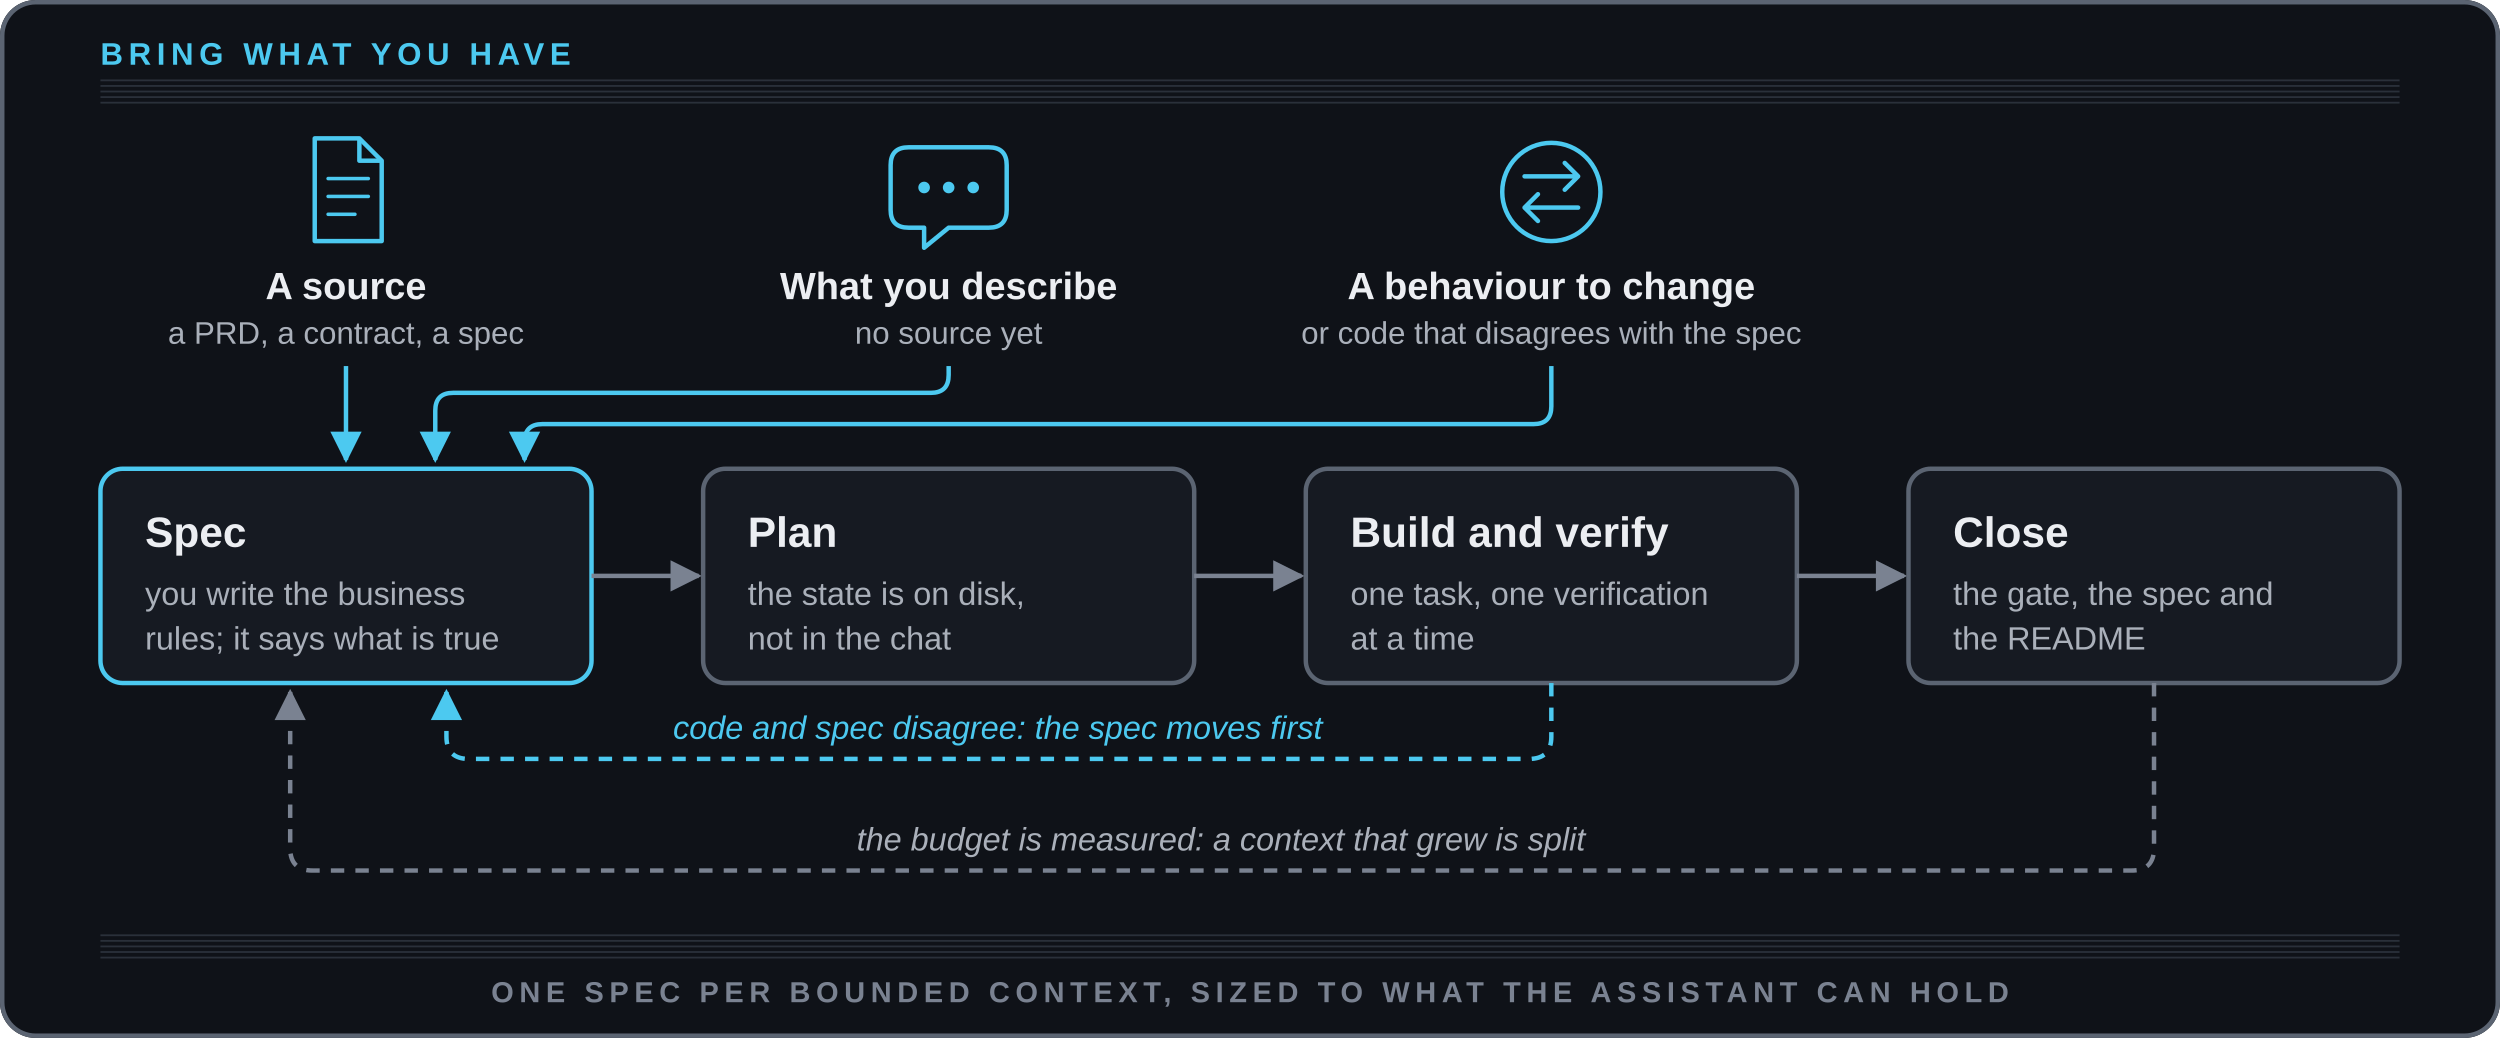
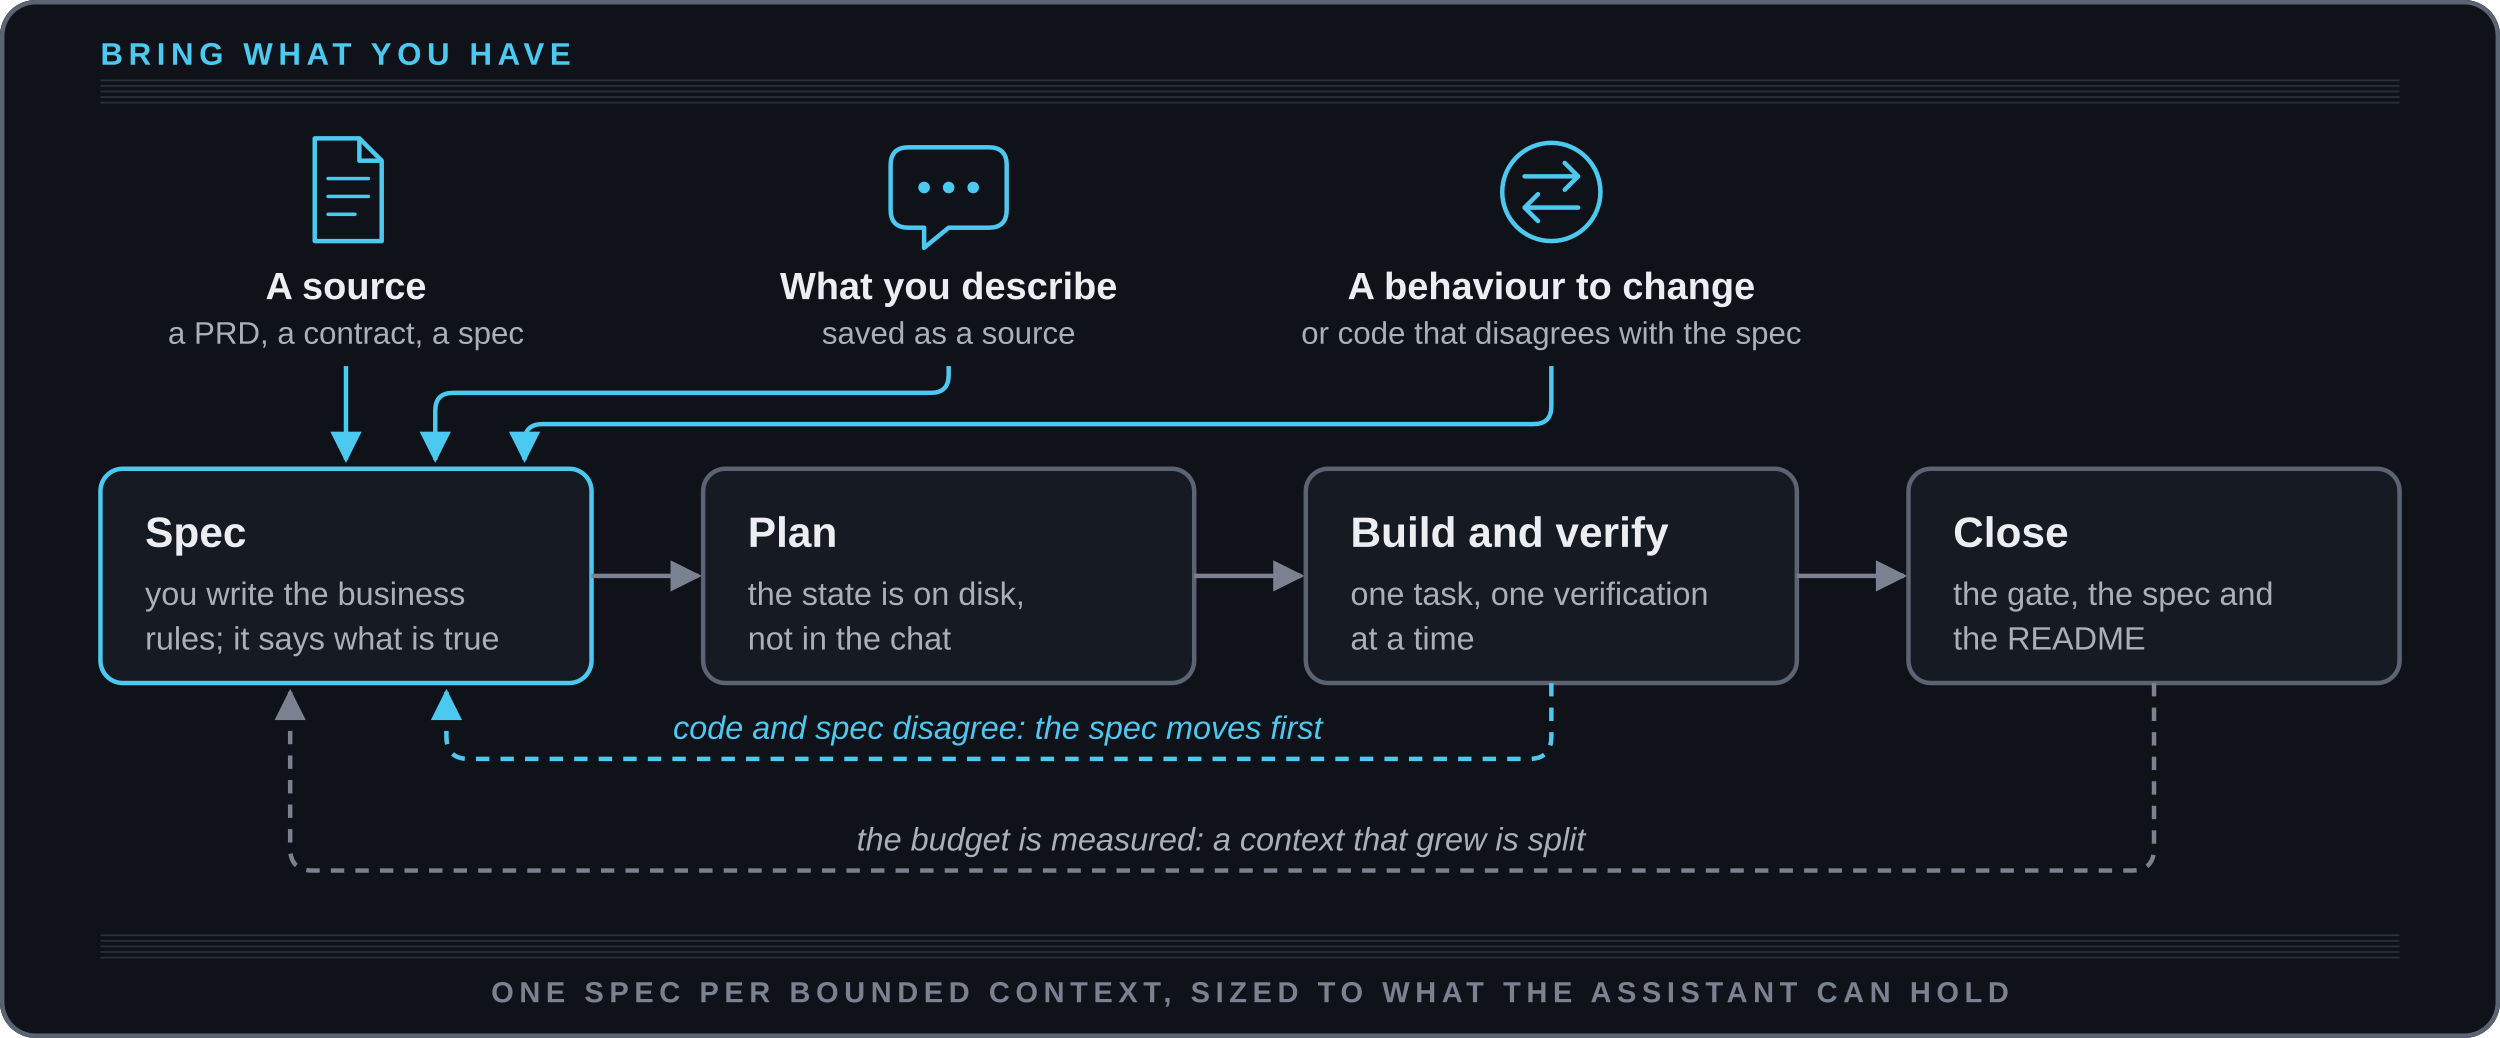
<svg xmlns="http://www.w3.org/2000/svg" viewBox="0 0 1120 465" role="img" aria-labelledby="t d">
  <defs>
    <style>
      .sans { font-family: 'IBM Plex Sans','Segoe UI',system-ui,-apple-system,'Helvetica Neue',Arial,sans-serif; }
      .mono { font-family: 'IBM Plex Mono','Cascadia Mono',Consolas,Menlo,monospace; }
    </style>
    <marker id="a" viewBox="0 0 10 10" refX="9" refY="5" markerWidth="7" markerHeight="7" orient="auto-start-reverse">
      <path d="M0 0L10 5L0 10z" fill="#7a8291" />
    </marker>
    <marker id="b" viewBox="0 0 10 10" refX="9" refY="5" markerWidth="7" markerHeight="7" orient="auto-start-reverse">
      <path d="M0 0L10 5L0 10z" fill="#4cc9f0" />
    </marker>
  </defs>
  <rect width="1120" height="465" rx="16" fill="#0f1218" />
  <rect x="1" y="1" width="1118" height="463" rx="15" fill="none" stroke="#5b6472" stroke-width="2" />
  <text x="45" y="29" class="sans" font-size="14" font-weight="600" letter-spacing="2.5" fill="#4cc9f0">BRING WHAT YOU HAVE</text>
  <path d="M45 36H1075M45 38.5H1075M45 41H1075M45 43.5H1075M45 46H1075" stroke="#2a303a" stroke-width="0.8" />
  <path d="M141 62H161L171 72V108H141Z" fill="none" stroke="#4cc9f0" stroke-width="2" stroke-linejoin="round" />
  <path d="M161 62V72H171" fill="none" stroke="#4cc9f0" stroke-width="2" stroke-linejoin="round" />
  <path d="M147 80H165M147 88H165M147 96H159" stroke="#4cc9f0" stroke-width="1.6" stroke-linecap="round" />
  <text x="155" y="134" class="sans" font-size="17" font-weight="600" fill="#eceef2" text-anchor="middle">A source</text>
  <text x="155" y="154" class="sans" font-size="14" fill="#aab0ba" text-anchor="middle">a PRD, a contract, a spec</text>
  <path d="M407 66H443Q451 66 451 74V94Q451 102 443 102H425L414 111V102H407Q399 102 399 94V74Q399 66 407 66Z" fill="none" stroke="#4cc9f0" stroke-width="2" stroke-linejoin="round" />
  <circle cx="414" cy="84" r="2.6" fill="#4cc9f0" />
  <circle cx="425" cy="84" r="2.6" fill="#4cc9f0" />
  <circle cx="436" cy="84" r="2.6" fill="#4cc9f0" />
  <text x="425" y="134" class="sans" font-size="17" font-weight="600" fill="#eceef2" text-anchor="middle">What you describe</text>
-   <text x="425" y="154" class="sans" font-size="14" fill="#aab0ba" text-anchor="middle">no source yet</text>
+   <text x="425" y="154" class="sans" font-size="14" fill="#aab0ba" text-anchor="middle">saved as a source</text>
  <circle cx="695" cy="86" r="22" fill="none" stroke="#4cc9f0" stroke-width="2" />
  <path d="M683 79H707M701 73L707 79L701 85" fill="none" stroke="#4cc9f0" stroke-width="2" stroke-linecap="round" stroke-linejoin="round" />
  <path d="M707 93H683M689 87L683 93L689 99" fill="none" stroke="#4cc9f0" stroke-width="2" stroke-linecap="round" stroke-linejoin="round" />
  <text x="695" y="134" class="sans" font-size="17" font-weight="600" fill="#eceef2" text-anchor="middle">A behaviour to change</text>
  <text x="695" y="154" class="sans" font-size="14" fill="#aab0ba" text-anchor="middle">or code that disagrees with the spec</text>
  <path d="M155 164V206" fill="none" stroke="#4cc9f0" stroke-width="2" marker-end="url(#b)" />
  <path d="M425 164V168Q425 176 417 176H203Q195 176 195 184V206" fill="none" stroke="#4cc9f0" stroke-width="2" marker-end="url(#b)" />
  <path d="M695 164V182Q695 190 687 190H243Q235 190 235 198V206" fill="none" stroke="#4cc9f0" stroke-width="2" marker-end="url(#b)" />
  <rect x="45" y="210" width="220" height="96" rx="10" fill="#161a22" stroke="#4cc9f0" stroke-width="2" />
  <text x="65" y="245" class="sans" font-size="19" font-weight="600" fill="#eceef2">Spec</text>
  <text x="65" y="271" class="sans" font-size="14.5" fill="#aab0ba">you write the business</text>
  <text x="65" y="291" class="sans" font-size="14.5" fill="#aab0ba">rules; it says what is true</text>
  <path d="M265 258H313" stroke="#7a8291" stroke-width="2" marker-end="url(#a)" />
  <rect x="315" y="210" width="220" height="96" rx="10" fill="#161a22" stroke="#5b6472" stroke-width="2" />
  <text x="335" y="245" class="sans" font-size="19" font-weight="600" fill="#eceef2">Plan</text>
  <text x="335" y="271" class="sans" font-size="14.5" fill="#aab0ba">the state is on disk,</text>
  <text x="335" y="291" class="sans" font-size="14.5" fill="#aab0ba">not in the chat</text>
  <path d="M535 258H583" stroke="#7a8291" stroke-width="2" marker-end="url(#a)" />
  <rect x="585" y="210" width="220" height="96" rx="10" fill="#161a22" stroke="#5b6472" stroke-width="2" />
  <text x="605" y="245" class="sans" font-size="19" font-weight="600" fill="#eceef2">Build and verify</text>
  <text x="605" y="271" class="sans" font-size="14.5" fill="#aab0ba">one task, one verification</text>
  <text x="605" y="291" class="sans" font-size="14.5" fill="#aab0ba">at a time</text>
  <path d="M805 258H853" stroke="#7a8291" stroke-width="2" marker-end="url(#a)" />
  <rect x="855" y="210" width="220" height="96" rx="10" fill="#161a22" stroke="#5b6472" stroke-width="2" />
  <text x="875" y="245" class="sans" font-size="19" font-weight="600" fill="#eceef2">Close</text>
  <text x="875" y="271" class="sans" font-size="14.5" fill="#aab0ba">the gate, the spec and</text>
  <text x="875" y="291" class="sans" font-size="14.5" fill="#aab0ba">the README</text>
  <path d="M695 306V330Q695 340 685 340H210Q200 340 200 330V310" fill="none" stroke="#4cc9f0" stroke-width="2" stroke-dasharray="6 5" marker-end="url(#b)" />
  <text x="447" y="331" class="sans" font-size="14.5" font-style="italic" fill="#4cc9f0" text-anchor="middle">code and spec disagree: the spec moves first</text>
  <path d="M965 306V380Q965 390 955 390H140Q130 390 130 380V310" fill="none" stroke="#7a8291" stroke-width="2" stroke-dasharray="6 5" marker-end="url(#a)" />
  <text x="547" y="381" class="sans" font-size="14.5" font-style="italic" fill="#aab0ba" text-anchor="middle">the budget is measured: a context that grew is split</text>
  <path d="M45 419H1075M45 421.5H1075M45 424H1075M45 426.5H1075M45 429H1075" stroke="#2a303a" stroke-width="0.8" />
  <text x="560" y="449" class="sans" font-size="13" font-weight="600" letter-spacing="2.5" fill="#7a8291" text-anchor="middle">ONE SPEC PER BOUNDED CONTEXT, SIZED TO WHAT THE ASSISTANT CAN HOLD</text>
</svg>
